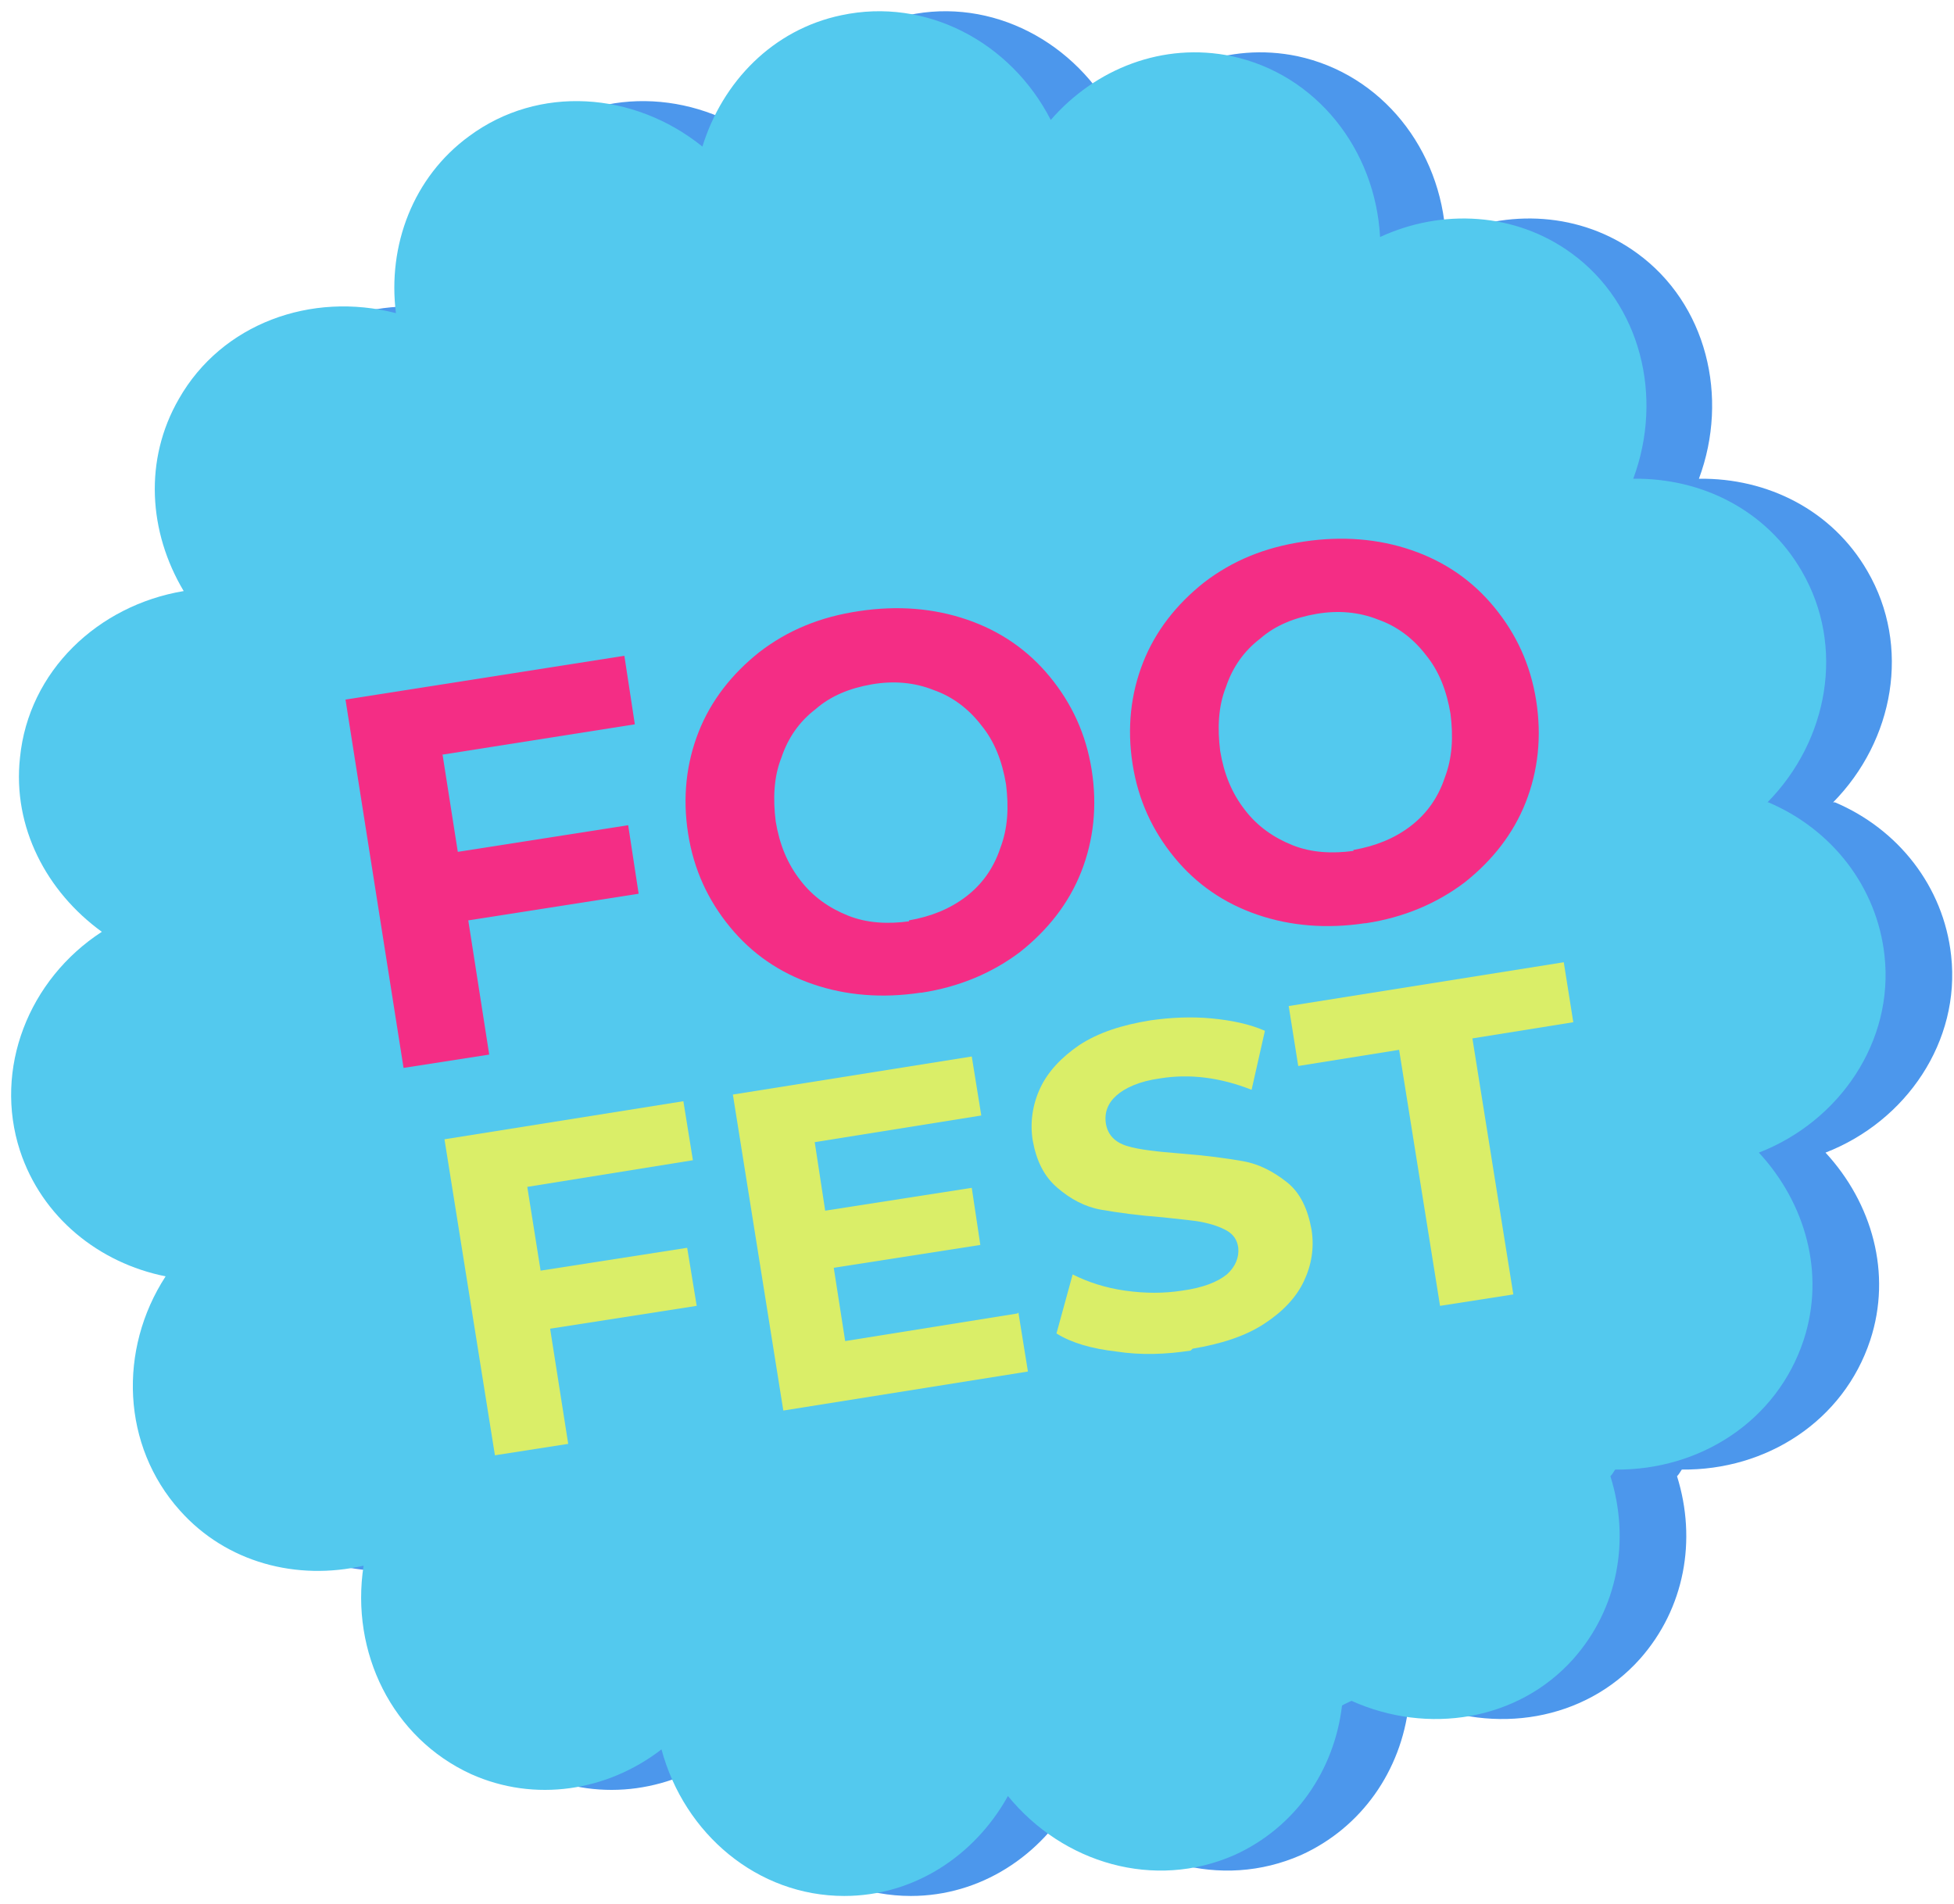
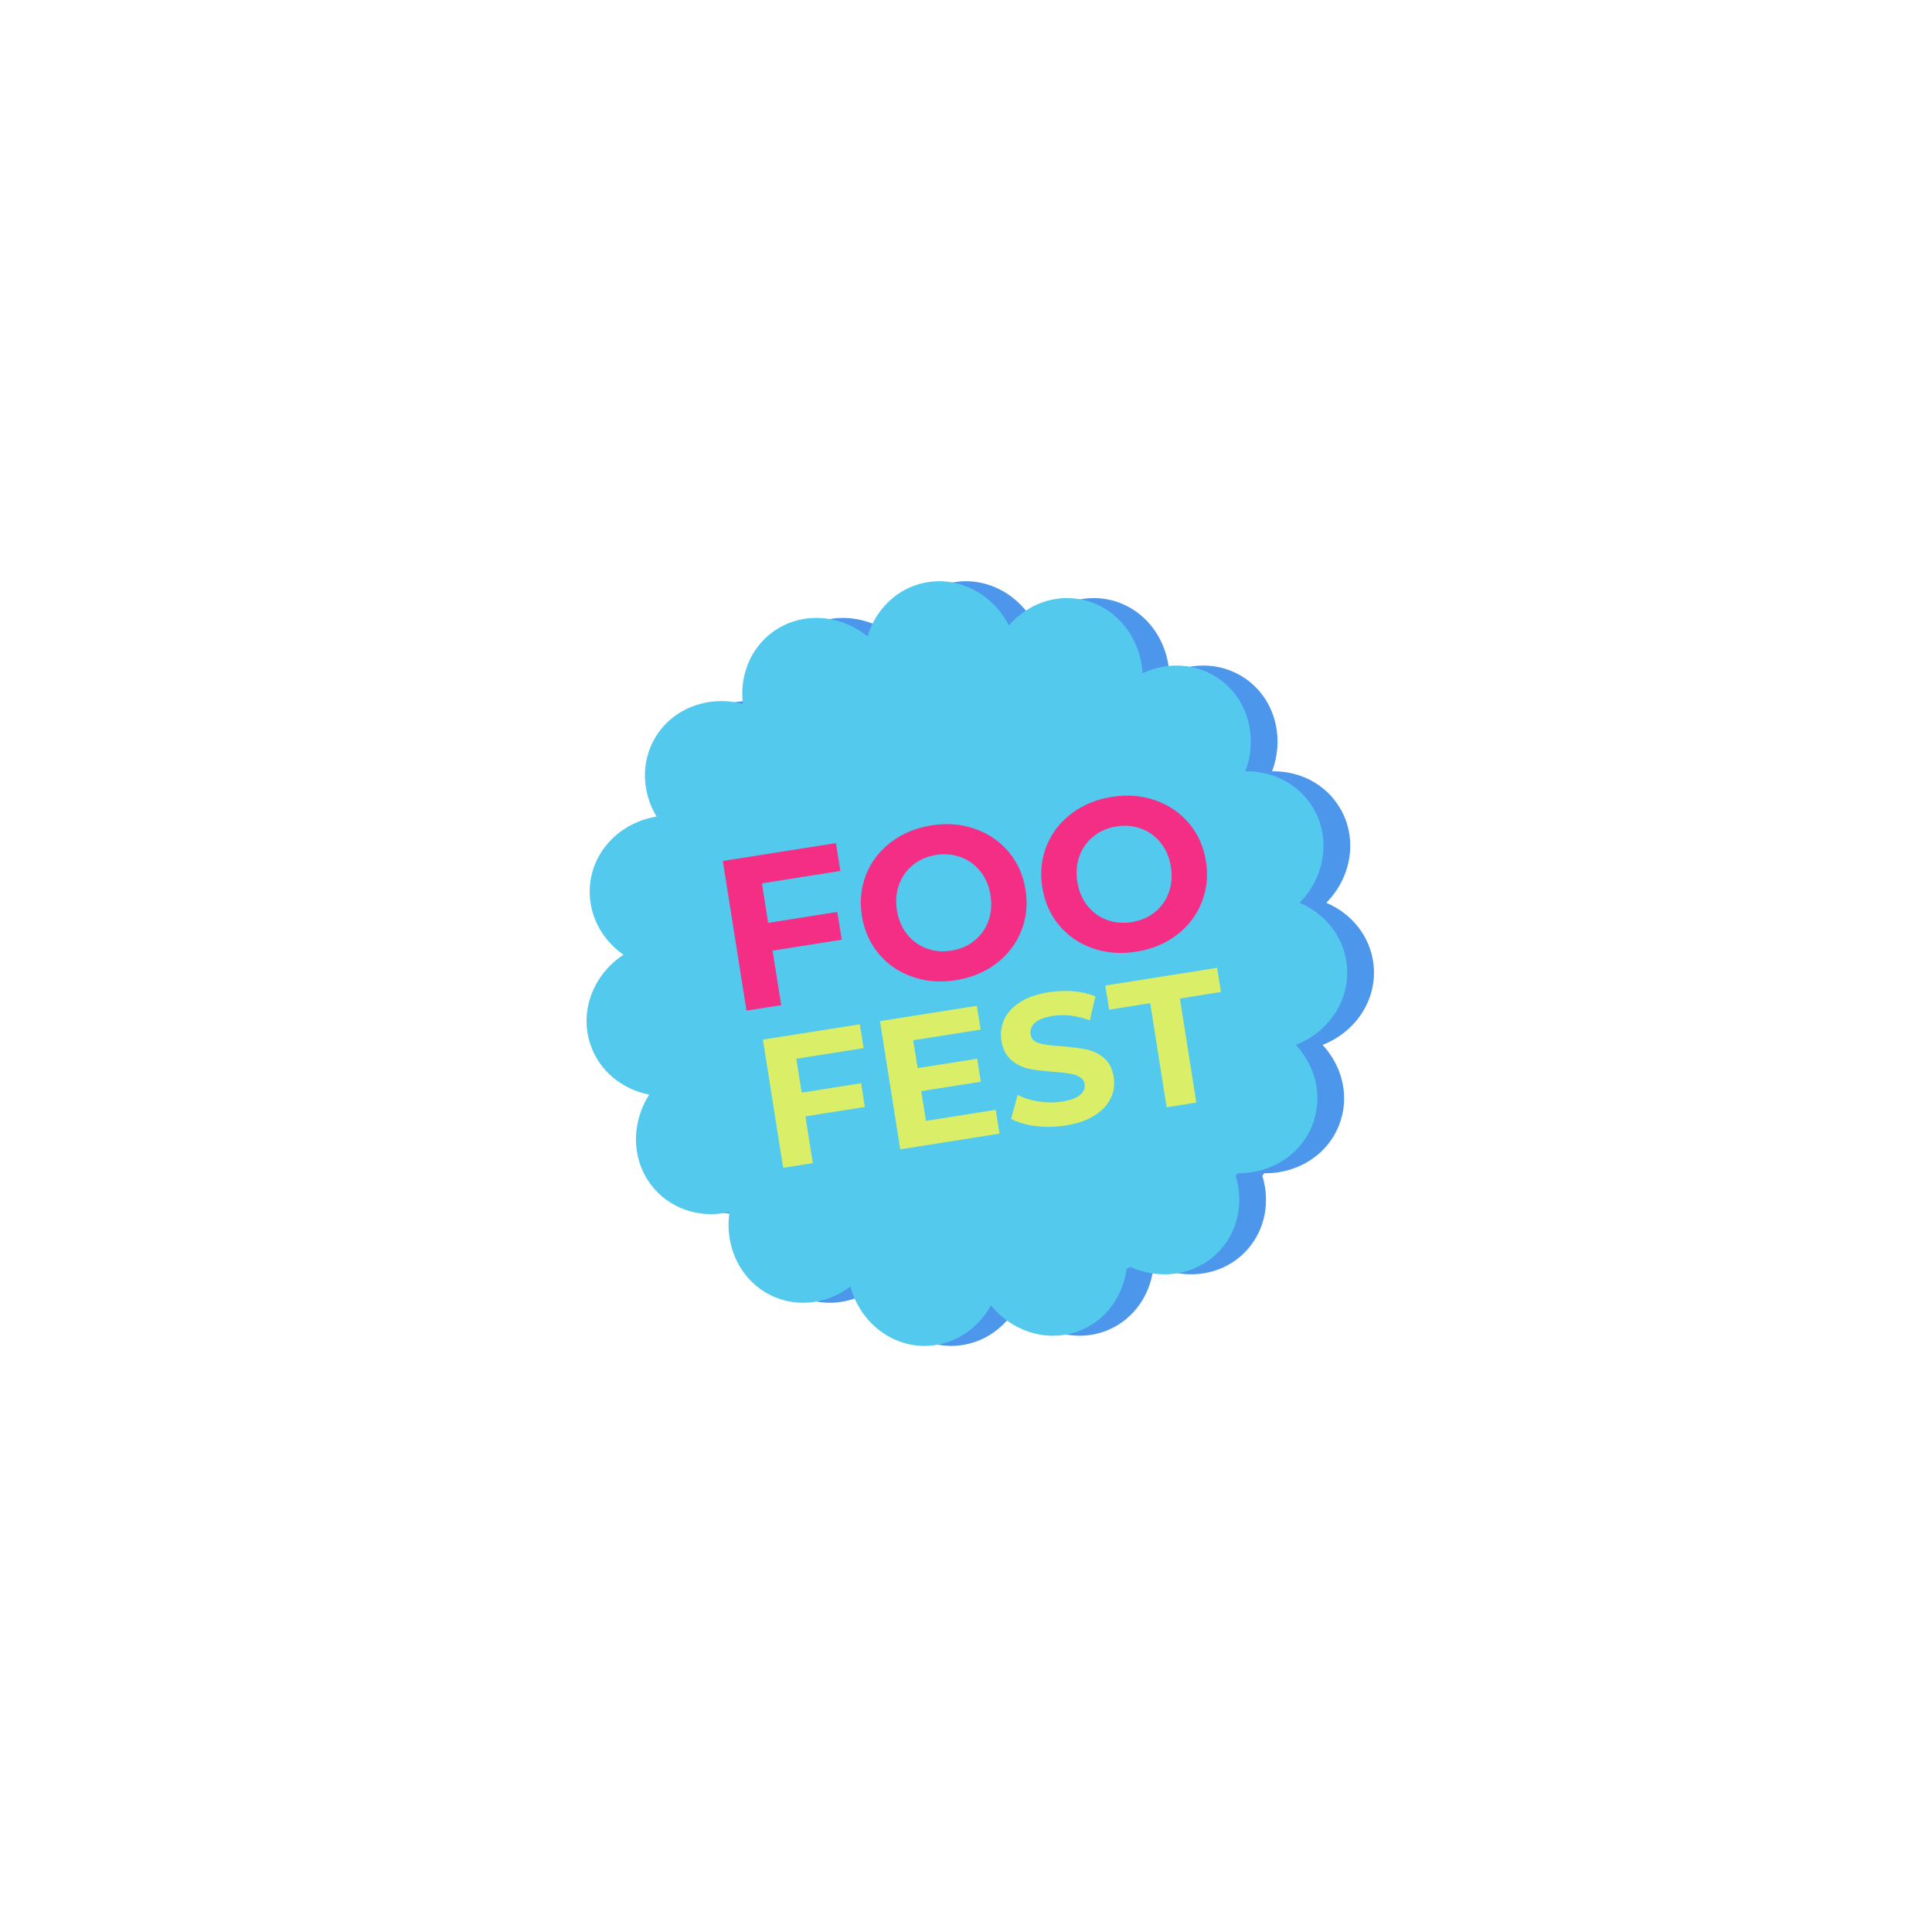
- <svg xmlns="http://www.w3.org/2000/svg" id="Layer_1" data-name="Layer 1" version="1.1" viewBox="0 0 205.3 200">
+ <svg xmlns="http://www.w3.org/2000/svg" width="500" zoomAndPan="magnify" viewBox="0 0 375 375" height="500" preserveAspectRatio="xMidYMid meet" version="1.0">
  <defs>
-     <style>
-       .cls-1 {
-         clip-path: url(#clippath);
-       }
- 
-       .cls-2 {
-         fill: none;
-       }
- 
-       .cls-2, .cls-3, .cls-4, .cls-5, .cls-6 {
-         stroke-width: 0px;
-       }
- 
-       .cls-3 {
-         fill: #4c97ec;
-       }
- 
-       .cls-4 {
-         fill: #53c9ee;
-       }
- 
-       .cls-7 {
-         clip-path: url(#clippath-1);
-       }
- 
-       .cls-8 {
-         clip-path: url(#clippath-4);
-       }
- 
-       .cls-9 {
-         clip-path: url(#clippath-3);
-       }
- 
-       .cls-10 {
-         clip-path: url(#clippath-2);
-       }
- 
-       .cls-11 {
-         clip-path: url(#clippath-5);
-       }
- 
-       .cls-5 {
-         fill: #daee68;
-       }
- 
-       .cls-6 {
-         fill: #f42d85;
-       }
-     </style>
-     <clipPath id="clippath">
-       <rect class="cls-2" x="8" width="197.3" height="200" />
+     <g />
+     <clipPath id="2c10786ab5">
+       <path d="M 119 112 L 267 112 L 267 262 L 119 262 Z M 119 112 " clip-rule="nonzero" />
    </clipPath>
-     <clipPath id="clippath-1">
-       <rect class="cls-2" x="6.7" y=".6" width="200" height="200" transform="translate(-23.4 32.9) rotate(-15.8)" />
+     <clipPath id="924be77c30">
+       <path d="M 100.438 135.762 L 244.746 94.828 L 285.676 239.137 L 141.367 280.066 Z M 100.438 135.762 " clip-rule="nonzero" />
    </clipPath>
-     <clipPath id="clippath-2">
-       <rect class="cls-2" x="6.7" y=".6" width="200" height="200" transform="translate(-23.4 32.9) rotate(-15.8)" />
+     <clipPath id="c7413dec5a">
+       <path d="M 100.438 135.762 L 244.746 94.828 L 285.676 239.137 L 141.367 280.066 Z M 100.438 135.762 " clip-rule="nonzero" />
    </clipPath>
-     <clipPath id="clippath-3">
-       <rect class="cls-2" width="198.7" height="200" />
+     <clipPath id="42620cad0f">
+       <path d="M 113 112 L 262 112 L 262 262 L 113 262 Z M 113 112 " clip-rule="nonzero" />
    </clipPath>
-     <clipPath id="clippath-4">
-       <rect class="cls-2" x="-.2" y=".6" width="200" height="200" transform="translate(-23.7 31.1) rotate(-15.8)" />
+     <clipPath id="4aa1b2bb48">
+       <path d="M 95.25 135.762 L 239.559 94.828 L 280.488 239.137 L 136.18 280.066 Z M 95.25 135.762 " clip-rule="nonzero" />
    </clipPath>
-     <clipPath id="clippath-5">
-       <rect class="cls-2" x="-.2" y=".6" width="200" height="200" transform="translate(-23.7 31.1) rotate(-15.8)" />
+     <clipPath id="9445a7378c">
+       <path d="M 95.25 135.762 L 239.559 94.828 L 280.488 239.137 L 136.18 280.066 Z M 95.25 135.762 " clip-rule="nonzero" />
    </clipPath>
  </defs>
-   <g class="cls-1">
-     <g class="cls-7">
-       <g class="cls-10">
-         <path class="cls-3" d="M192.6,84.3c6.4-6.5,8.2-16.4,3.6-24.3-3.7-6.4-10.5-9.8-17.7-9.7,3.2-8.6.8-18.4-6.5-23.7-5.9-4.3-13.6-4.7-20.1-1.7-.5-9.2-6.7-17.1-15.6-19-7.2-1.5-14.3,1.3-19,6.7-4.2-8.2-13.1-12.9-21.9-11-7.2,1.5-12.6,7-14.6,13.8-7.2-5.8-17.2-6.5-24.5-1.1-5.9,4.3-8.6,11.5-7.7,18.6-8.9-2.3-18.3,1.1-22.8,9-3.7,6.4-3.2,14,.5,20.2-9.1,1.5-16.3,8.4-17.2,17.5-.8,7.3,2.8,14.1,8.6,18.3-7.7,5-11.4,14.4-8.6,23,2.3,7,8.3,11.8,15.3,13.2-4.9,7.7-4.6,17.8,1.5,24.6,4.9,5.5,12.3,7.4,19.3,5.8-1.4,9.1,3,18.1,11.3,21.9,6.7,3,14.3,1.8,20-2.6,2.4,8.9,10.1,15.4,19.2,15.4,7.3,0,13.7-4.2,17.2-10.5,5.8,7.1,15.4,9.9,23.8,6.2,6.4-2.9,10.5-8.9,11.3-15.7.3-.2.6-.3,1-.5,8,3.6,17.5,2.1,23.3-4.4,4.7-5.3,6-12.5,3.9-19.2.2-.2.3-.4.5-.7,8.9.1,17-5.1,19.8-13.6,2.3-7,.2-14.4-4.7-19.7,8.5-3.3,14.2-11.7,13.2-20.7-.8-7.3-5.6-13.3-12.2-16.1" />
+   <g clip-path="url(#2c10786ab5)">
+     <g clip-path="url(#924be77c30)">
+       <g clip-path="url(#c7413dec5a)">
+         <path fill="#4c97ec" d="M 257.438 175.227 C 262.273 170.336 263.59 162.906 260.172 156.98 C 257.414 152.207 252.281 149.613 246.91 149.707 C 249.34 143.262 247.531 135.934 242.008 131.91 C 237.555 128.668 231.816 128.395 226.953 130.668 C 226.555 123.785 221.93 117.824 215.258 116.398 C 209.879 115.25 204.527 117.34 201.012 121.402 C 197.855 115.27 191.219 111.707 184.551 113.129 C 179.176 114.27 175.137 118.363 173.574 123.512 C 168.207 119.195 160.703 118.645 155.191 122.66 C 150.75 125.902 148.727 131.289 149.387 136.633 C 142.734 134.875 135.664 137.434 132.262 143.355 C 129.52 148.129 129.855 153.879 132.629 158.496 C 125.84 159.602 120.422 164.824 119.719 171.629 C 119.152 177.109 121.793 182.23 126.195 185.32 C 120.449 189.098 117.621 196.086 119.738 202.59 C 121.445 207.836 125.934 211.438 131.203 212.469 C 127.492 218.266 127.746 225.809 132.316 230.891 C 135.996 234.988 141.555 236.453 146.789 235.246 C 145.75 242.059 149.039 248.852 155.273 251.637 C 160.297 253.879 165.965 252.953 170.25 249.715 C 172.066 256.367 177.82 261.234 184.641 261.238 C 190.141 261.242 194.938 258.082 197.535 253.371 C 201.891 258.715 209.121 260.816 215.348 258.035 C 220.145 255.895 223.188 251.367 223.848 246.285 C 224.09 246.16 224.332 246.027 224.574 245.898 C 230.586 248.617 237.676 247.488 242.074 242.586 C 245.625 238.629 246.547 233.18 245.023 228.219 C 245.148 228.055 245.273 227.887 245.395 227.723 C 252.055 227.832 258.164 223.891 260.207 217.559 C 261.898 212.312 260.375 206.758 256.711 202.816 C 263.117 200.32 267.332 194.078 266.609 187.277 C 266.027 181.793 262.383 177.332 257.438 175.227 " fill-opacity="1" fill-rule="nonzero" />
      </g>
    </g>
  </g>
-   <g class="cls-9">
-     <g class="cls-8">
-       <g class="cls-11">
-         <path class="cls-4" d="M185.7,84.3c6.4-6.5,8.2-16.4,3.6-24.3-3.7-6.4-10.5-9.8-17.7-9.7,3.2-8.6.8-18.4-6.5-23.7-5.9-4.3-13.6-4.7-20.1-1.7-.5-9.2-6.7-17.1-15.6-19-7.2-1.5-14.3,1.3-19,6.7-4.2-8.2-13.1-12.9-22-11-7.2,1.5-12.5,7-14.6,13.8-7.2-5.8-17.2-6.5-24.5-1.1-5.9,4.3-8.6,11.5-7.7,18.6-8.9-2.3-18.3,1.1-22.8,9-3.7,6.4-3.2,14,.5,20.2-9,1.5-16.3,8.4-17.2,17.5-.8,7.3,2.8,14.1,8.6,18.3-7.7,5-11.4,14.4-8.6,23,2.3,7,8.3,11.8,15.3,13.2-5,7.7-4.6,17.8,1.5,24.6,4.9,5.5,12.3,7.4,19.3,5.8-1.4,9.1,3,18.1,11.3,21.9,6.7,3,14.3,1.8,20-2.6,2.4,8.9,10.1,15.4,19.2,15.4,7.3,0,13.7-4.2,17.2-10.5,5.8,7.1,15.4,9.9,23.8,6.2,6.4-2.9,10.5-8.9,11.3-15.7.3-.2.6-.3,1-.5,8,3.6,17.5,2.1,23.3-4.4,4.7-5.3,6-12.5,3.9-19.2.2-.2.3-.4.5-.7,8.9.1,17-5.1,19.8-13.6,2.3-7,.2-14.4-4.7-19.7,8.5-3.3,14.2-11.7,13.2-20.7-.8-7.3-5.6-13.3-12.2-16.1" />
+   <g clip-path="url(#42620cad0f)">
+     <g clip-path="url(#4aa1b2bb48)">
+       <g clip-path="url(#9445a7378c)">
+         <path fill="#53c9ee" d="M 252.246 175.227 C 257.082 170.336 258.398 162.906 254.98 156.98 C 252.227 152.207 247.09 149.613 241.723 149.707 C 244.152 143.262 242.34 135.934 236.816 131.91 C 232.367 128.668 226.625 128.395 221.762 130.668 C 221.367 123.785 216.742 117.824 210.07 116.398 C 204.691 115.25 199.34 117.34 195.824 121.402 C 192.668 115.27 186.031 111.707 179.359 113.129 C 173.984 114.27 169.949 118.363 168.387 123.512 C 163.02 119.195 155.516 118.645 150.004 122.66 C 145.559 125.902 143.535 131.289 144.195 136.633 C 137.547 134.875 130.473 137.434 127.07 143.355 C 124.328 148.129 124.664 153.879 127.438 158.496 C 120.652 159.602 115.234 164.824 114.531 171.629 C 113.965 177.109 116.602 182.23 121.008 185.32 C 115.262 189.098 112.434 196.086 114.547 202.59 C 116.254 207.836 120.742 211.438 126.016 212.469 C 122.301 218.266 122.555 225.809 127.125 230.891 C 130.809 234.988 136.367 236.453 141.598 235.246 C 140.559 242.059 143.848 248.852 150.082 251.637 C 155.109 253.879 160.777 252.953 165.059 249.715 C 166.875 256.367 172.633 261.234 179.453 261.238 C 184.949 261.242 189.746 258.082 192.344 253.371 C 196.699 258.715 203.93 260.816 210.156 258.035 C 214.957 255.895 218 251.367 218.66 246.285 C 218.902 246.16 219.145 246.027 219.383 245.898 C 225.395 248.617 232.488 247.488 236.887 242.586 C 240.434 238.629 241.359 233.18 239.836 228.219 C 239.961 228.055 240.082 227.887 240.203 227.723 C 246.863 227.832 252.977 223.891 255.02 217.559 C 256.711 212.312 255.188 206.758 251.523 202.816 C 257.926 200.32 262.141 194.078 261.418 187.277 C 260.836 181.793 257.195 177.332 252.246 175.227 " fill-opacity="1" fill-rule="nonzero" />
      </g>
    </g>
  </g>
-   <path class="cls-5" d="M55.4,124.7l1.4,8.8,15.4-2.4,1,6.1-15.4,2.4,1.9,12.1-7.7,1.2-5.3-33.2,25.1-4,1,6.2-17.4,2.8Z" />
-   <path class="cls-5" d="M107,137.9l1,6.2-25.7,4.1-5.3-33.2,25.1-4,1,6.2-17.5,2.8,1.1,7.2,15.4-2.4.9,6-15.4,2.4,1.2,7.7,18.1-2.9Z" />
-   <path class="cls-5" d="M125.1,141.9c-2.6.4-5.2.5-7.8.1-2.6-.3-4.7-.9-6.3-1.9l1.7-6.2c1.6.8,3.4,1.4,5.5,1.7,2.1.3,4.1.3,6,0,2.2-.3,3.7-.9,4.7-1.7.9-.8,1.3-1.8,1.2-2.8-.1-.8-.5-1.4-1.2-1.8-.7-.4-1.6-.7-2.6-.9-1-.2-2.4-.3-4.1-.5-2.6-.2-4.8-.5-6.5-.8-1.7-.3-3.2-1.1-4.6-2.3-1.4-1.2-2.2-2.8-2.6-5-.3-1.9,0-3.8.8-5.5.8-1.7,2.2-3.2,4.1-4.5,2-1.3,4.4-2.1,7.5-2.6,2.1-.3,4.3-.4,6.4-.2,2.1.2,4,.6,5.6,1.3l-1.4,6.2c-3.3-1.3-6.5-1.7-9.6-1.2-2.2.3-3.7,1-4.6,1.8-.9.8-1.3,1.8-1.1,3,.2,1.1.9,1.9,2.2,2.3,1.3.4,3.2.6,5.7.8,2.6.2,4.8.5,6.5.8,1.7.3,3.2,1.1,4.6,2.2,1.4,1.1,2.2,2.8,2.6,5,.3,1.9,0,3.7-.8,5.4-.8,1.7-2.2,3.2-4.2,4.5-2,1.3-4.5,2.1-7.5,2.6Z" />
-   <path class="cls-5" d="M147,110.3l-10.6,1.7-1-6.3,28.9-4.6,1,6.3-10.6,1.7,4.3,26.9-7.7,1.2-4.3-26.9Z" />
-   <path class="cls-6" d="M46.5,79.3l1.6,10.2,17.9-2.8,1.1,7.2-17.9,2.8,2.2,14.1-9,1.4-6.1-38.7,29.3-4.6,1.1,7.2-20.3,3.2Z" />
-   <path class="cls-6" d="M96.7,104.3c-4,.6-7.8.3-11.3-.9-3.5-1.2-6.4-3.2-8.7-6-2.3-2.8-3.8-6-4.4-9.8-.6-3.8-.2-7.4,1.1-10.7,1.3-3.3,3.5-6.1,6.4-8.4,3-2.3,6.4-3.7,10.5-4.3,4-.6,7.8-.3,11.3.9,3.5,1.2,6.4,3.2,8.7,6,2.3,2.8,3.8,6,4.4,9.8.6,3.8.2,7.4-1.1,10.7-1.3,3.3-3.5,6.1-6.4,8.4-2.9,2.2-6.4,3.7-10.4,4.3ZM95.5,96.7c2.3-.4,4.3-1.2,6-2.5,1.7-1.3,2.9-3,3.6-5.1.8-2.1.9-4.3.6-6.7-.4-2.4-1.2-4.5-2.6-6.2-1.3-1.7-3-3-5-3.7-2-.8-4.2-1-6.5-.6-2.3.4-4.3,1.2-5.9,2.6-1.7,1.3-2.9,3-3.6,5.1-.8,2-.9,4.3-.6,6.7.4,2.4,1.2,4.4,2.6,6.2,1.3,1.7,3,2.9,5,3.7,2,.8,4.2.9,6.4.6Z" />
-   <path class="cls-6" d="M143.4,97c-4,.6-7.8.3-11.3-.9-3.5-1.2-6.4-3.2-8.7-6-2.3-2.8-3.8-6-4.4-9.8-.6-3.8-.2-7.4,1.1-10.7,1.3-3.3,3.5-6.1,6.4-8.4,3-2.3,6.4-3.7,10.5-4.3,4-.6,7.8-.3,11.3.9,3.5,1.2,6.4,3.2,8.7,6,2.3,2.8,3.8,6,4.4,9.8.6,3.8.2,7.4-1.1,10.7-1.3,3.3-3.5,6.1-6.4,8.4-2.9,2.2-6.4,3.7-10.4,4.3ZM142.2,89.3c2.3-.4,4.3-1.2,6-2.5,1.7-1.3,2.9-3,3.6-5.1.8-2.1.9-4.3.6-6.7-.4-2.4-1.2-4.5-2.6-6.2-1.3-1.7-3-3-5-3.7-2-.8-4.2-1-6.5-.6-2.3.4-4.3,1.2-5.9,2.6-1.7,1.3-2.9,3-3.6,5.1-.8,2-.9,4.3-.6,6.7.4,2.4,1.2,4.4,2.6,6.2,1.3,1.7,3,2.9,5,3.7,2,.8,4.2.9,6.4.6Z" />
+   <g fill="#daee68" fill-opacity="1">
+     <g transform="translate(149.0623, 227.1433)">
+       <g>
+         <path d="M 5.5 -21.641 L 6.547 -15.062 L 18.078 -16.891 L 18.797 -12.281 L 7.266 -10.453 L 8.703 -1.375 L 2.953 -0.469 L -0.984 -25.359 L 17.828 -28.328 L 18.562 -23.703 Z M 5.5 -21.641 " />
+       </g>
+     </g>
+   </g>
+   <g fill="#daee68" fill-opacity="1">
+     <g transform="translate(171.7844, 223.5532)">
+       <g>
+         <path d="M 21.484 -8.141 L 22.219 -3.516 L 2.953 -0.469 L -0.984 -25.359 L 17.828 -28.328 L 18.562 -23.703 L 5.469 -21.641 L 6.328 -16.234 L 17.891 -18.062 L 18.594 -13.594 L 7.031 -11.766 L 7.938 -6 Z M 21.484 -8.141 " />
+       </g>
+     </g>
+   </g>
+   <g fill="#daee68" fill-opacity="1">
+     <g transform="translate(195.6445, 219.7833)">
+       <g>
+         <path d="M 11.188 -1.328 C 9.219 -1.016 7.273 -0.977 5.359 -1.219 C 3.441 -1.469 1.859 -1.93 0.609 -2.609 L 1.875 -7.266 C 3.062 -6.648 4.43 -6.223 5.984 -5.984 C 7.535 -5.742 9.039 -5.738 10.5 -5.969 C 12.133 -6.227 13.301 -6.66 14 -7.266 C 14.707 -7.867 15 -8.578 14.875 -9.391 C 14.781 -9.973 14.473 -10.422 13.953 -10.734 C 13.43 -11.055 12.789 -11.273 12.031 -11.391 C 11.27 -11.516 10.25 -11.629 8.969 -11.734 C 7 -11.879 5.375 -12.078 4.094 -12.328 C 2.82 -12.586 1.676 -13.148 0.656 -14.016 C -0.363 -14.879 -1.008 -16.141 -1.281 -17.797 C -1.508 -19.242 -1.32 -20.617 -0.719 -21.922 C -0.125 -23.223 0.898 -24.336 2.359 -25.266 C 3.828 -26.203 5.695 -26.848 7.969 -27.203 C 9.57 -27.453 11.16 -27.508 12.734 -27.375 C 14.305 -27.238 15.719 -26.906 16.969 -26.375 L 15.891 -21.719 C 13.391 -22.664 10.988 -22.957 8.688 -22.594 C 7.062 -22.332 5.906 -21.879 5.219 -21.234 C 4.531 -20.598 4.254 -19.852 4.391 -19 C 4.523 -18.145 5.07 -17.578 6.031 -17.297 C 6.988 -17.023 8.41 -16.832 10.297 -16.719 C 12.266 -16.562 13.891 -16.352 15.172 -16.094 C 16.453 -15.844 17.598 -15.297 18.609 -14.453 C 19.629 -13.617 20.27 -12.367 20.531 -10.703 C 20.758 -9.285 20.566 -7.926 19.953 -6.625 C 19.348 -5.332 18.301 -4.211 16.812 -3.266 C 15.332 -2.328 13.457 -1.68 11.188 -1.328 Z M 11.188 -1.328 " />
+       </g>
+     </g>
+   </g>
+   <g fill="#daee68" fill-opacity="1">
+     <g transform="translate(218.3311, 216.1988)">
+       <g>
+         <path d="M 4.922 -21.484 L -3.047 -20.219 L -3.797 -24.906 L 17.906 -28.344 L 18.656 -23.656 L 10.688 -22.391 L 13.875 -2.188 L 8.109 -1.281 Z M 4.922 -21.484 " />
+       </g>
+     </g>
+   </g>
+   <g fill="#f42d85" fill-opacity="1">
+     <g transform="translate(141.4557, 196.7053)">
+       <g>
+         <path d="M 6.438 -25.25 L 7.641 -17.578 L 21.062 -19.703 L 21.922 -14.312 L 8.5 -12.188 L 10.172 -1.609 L 3.438 -0.547 L -1.156 -29.594 L 20.797 -33.062 L 21.656 -27.656 Z M 6.438 -25.25 " />
+       </g>
+     </g>
+   </g>
+   <g fill="#f42d85" fill-opacity="1">
+     <g transform="translate(167.9648, 192.5168)">
+       <g>
+         <path d="M 17.578 -2.266 C 14.566 -1.785 11.75 -2.004 9.125 -2.922 C 6.5 -3.836 4.32 -5.328 2.594 -7.391 C 0.863 -9.461 -0.223 -11.922 -0.672 -14.766 C -1.117 -17.617 -0.844 -20.297 0.156 -22.797 C 1.164 -25.297 2.773 -27.383 4.984 -29.062 C 7.203 -30.75 9.816 -31.832 12.828 -32.312 C 15.836 -32.789 18.648 -32.566 21.266 -31.641 C 23.891 -30.723 26.07 -29.234 27.812 -27.172 C 29.551 -25.109 30.645 -22.648 31.094 -19.797 C 31.539 -16.953 31.254 -14.273 30.234 -11.766 C 29.223 -9.266 27.613 -7.176 25.406 -5.5 C 23.195 -3.82 20.586 -2.742 17.578 -2.266 Z M 16.672 -8 C 18.391 -8.27 19.879 -8.906 21.141 -9.906 C 22.398 -10.914 23.312 -12.188 23.875 -13.719 C 24.438 -15.258 24.578 -16.926 24.297 -18.719 C 24.016 -20.52 23.367 -22.062 22.359 -23.344 C 21.348 -24.633 20.086 -25.562 18.578 -26.125 C 17.066 -26.695 15.453 -26.848 13.734 -26.578 C 12.023 -26.305 10.539 -25.664 9.281 -24.656 C 8.02 -23.656 7.109 -22.383 6.547 -20.844 C 5.984 -19.312 5.844 -17.645 6.125 -15.844 C 6.406 -14.051 7.051 -12.508 8.062 -11.219 C 9.07 -9.938 10.332 -9.008 11.844 -8.438 C 13.352 -7.875 14.961 -7.727 16.672 -8 Z M 16.672 -8 " />
+       </g>
+     </g>
+   </g>
+   <g fill="#f42d85" fill-opacity="1">
+     <g transform="translate(202.9785, 186.9847)">
+       <g>
+         <path d="M 17.578 -2.266 C 14.566 -1.785 11.75 -2.004 9.125 -2.922 C 6.5 -3.836 4.32 -5.328 2.594 -7.391 C 0.863 -9.461 -0.223 -11.922 -0.672 -14.766 C -1.117 -17.617 -0.844 -20.297 0.156 -22.797 C 1.164 -25.297 2.773 -27.383 4.984 -29.062 C 7.203 -30.75 9.816 -31.832 12.828 -32.312 C 15.836 -32.789 18.648 -32.566 21.266 -31.641 C 23.891 -30.723 26.07 -29.234 27.812 -27.172 C 29.551 -25.109 30.645 -22.648 31.094 -19.797 C 31.539 -16.953 31.254 -14.273 30.234 -11.766 C 29.223 -9.266 27.613 -7.176 25.406 -5.5 C 23.195 -3.82 20.586 -2.742 17.578 -2.266 Z M 16.672 -8 C 18.391 -8.27 19.879 -8.906 21.141 -9.906 C 22.398 -10.914 23.312 -12.188 23.875 -13.719 C 24.438 -15.258 24.578 -16.926 24.297 -18.719 C 24.016 -20.52 23.367 -22.062 22.359 -23.344 C 21.348 -24.633 20.086 -25.562 18.578 -26.125 C 17.066 -26.695 15.453 -26.848 13.734 -26.578 C 12.023 -26.305 10.539 -25.664 9.281 -24.656 C 8.02 -23.656 7.109 -22.383 6.547 -20.844 C 5.984 -19.312 5.844 -17.645 6.125 -15.844 C 6.406 -14.051 7.051 -12.508 8.062 -11.219 C 9.07 -9.938 10.332 -9.008 11.844 -8.438 C 13.352 -7.875 14.961 -7.727 16.672 -8 Z M 16.672 -8 " />
+       </g>
+     </g>
+   </g>
</svg>
